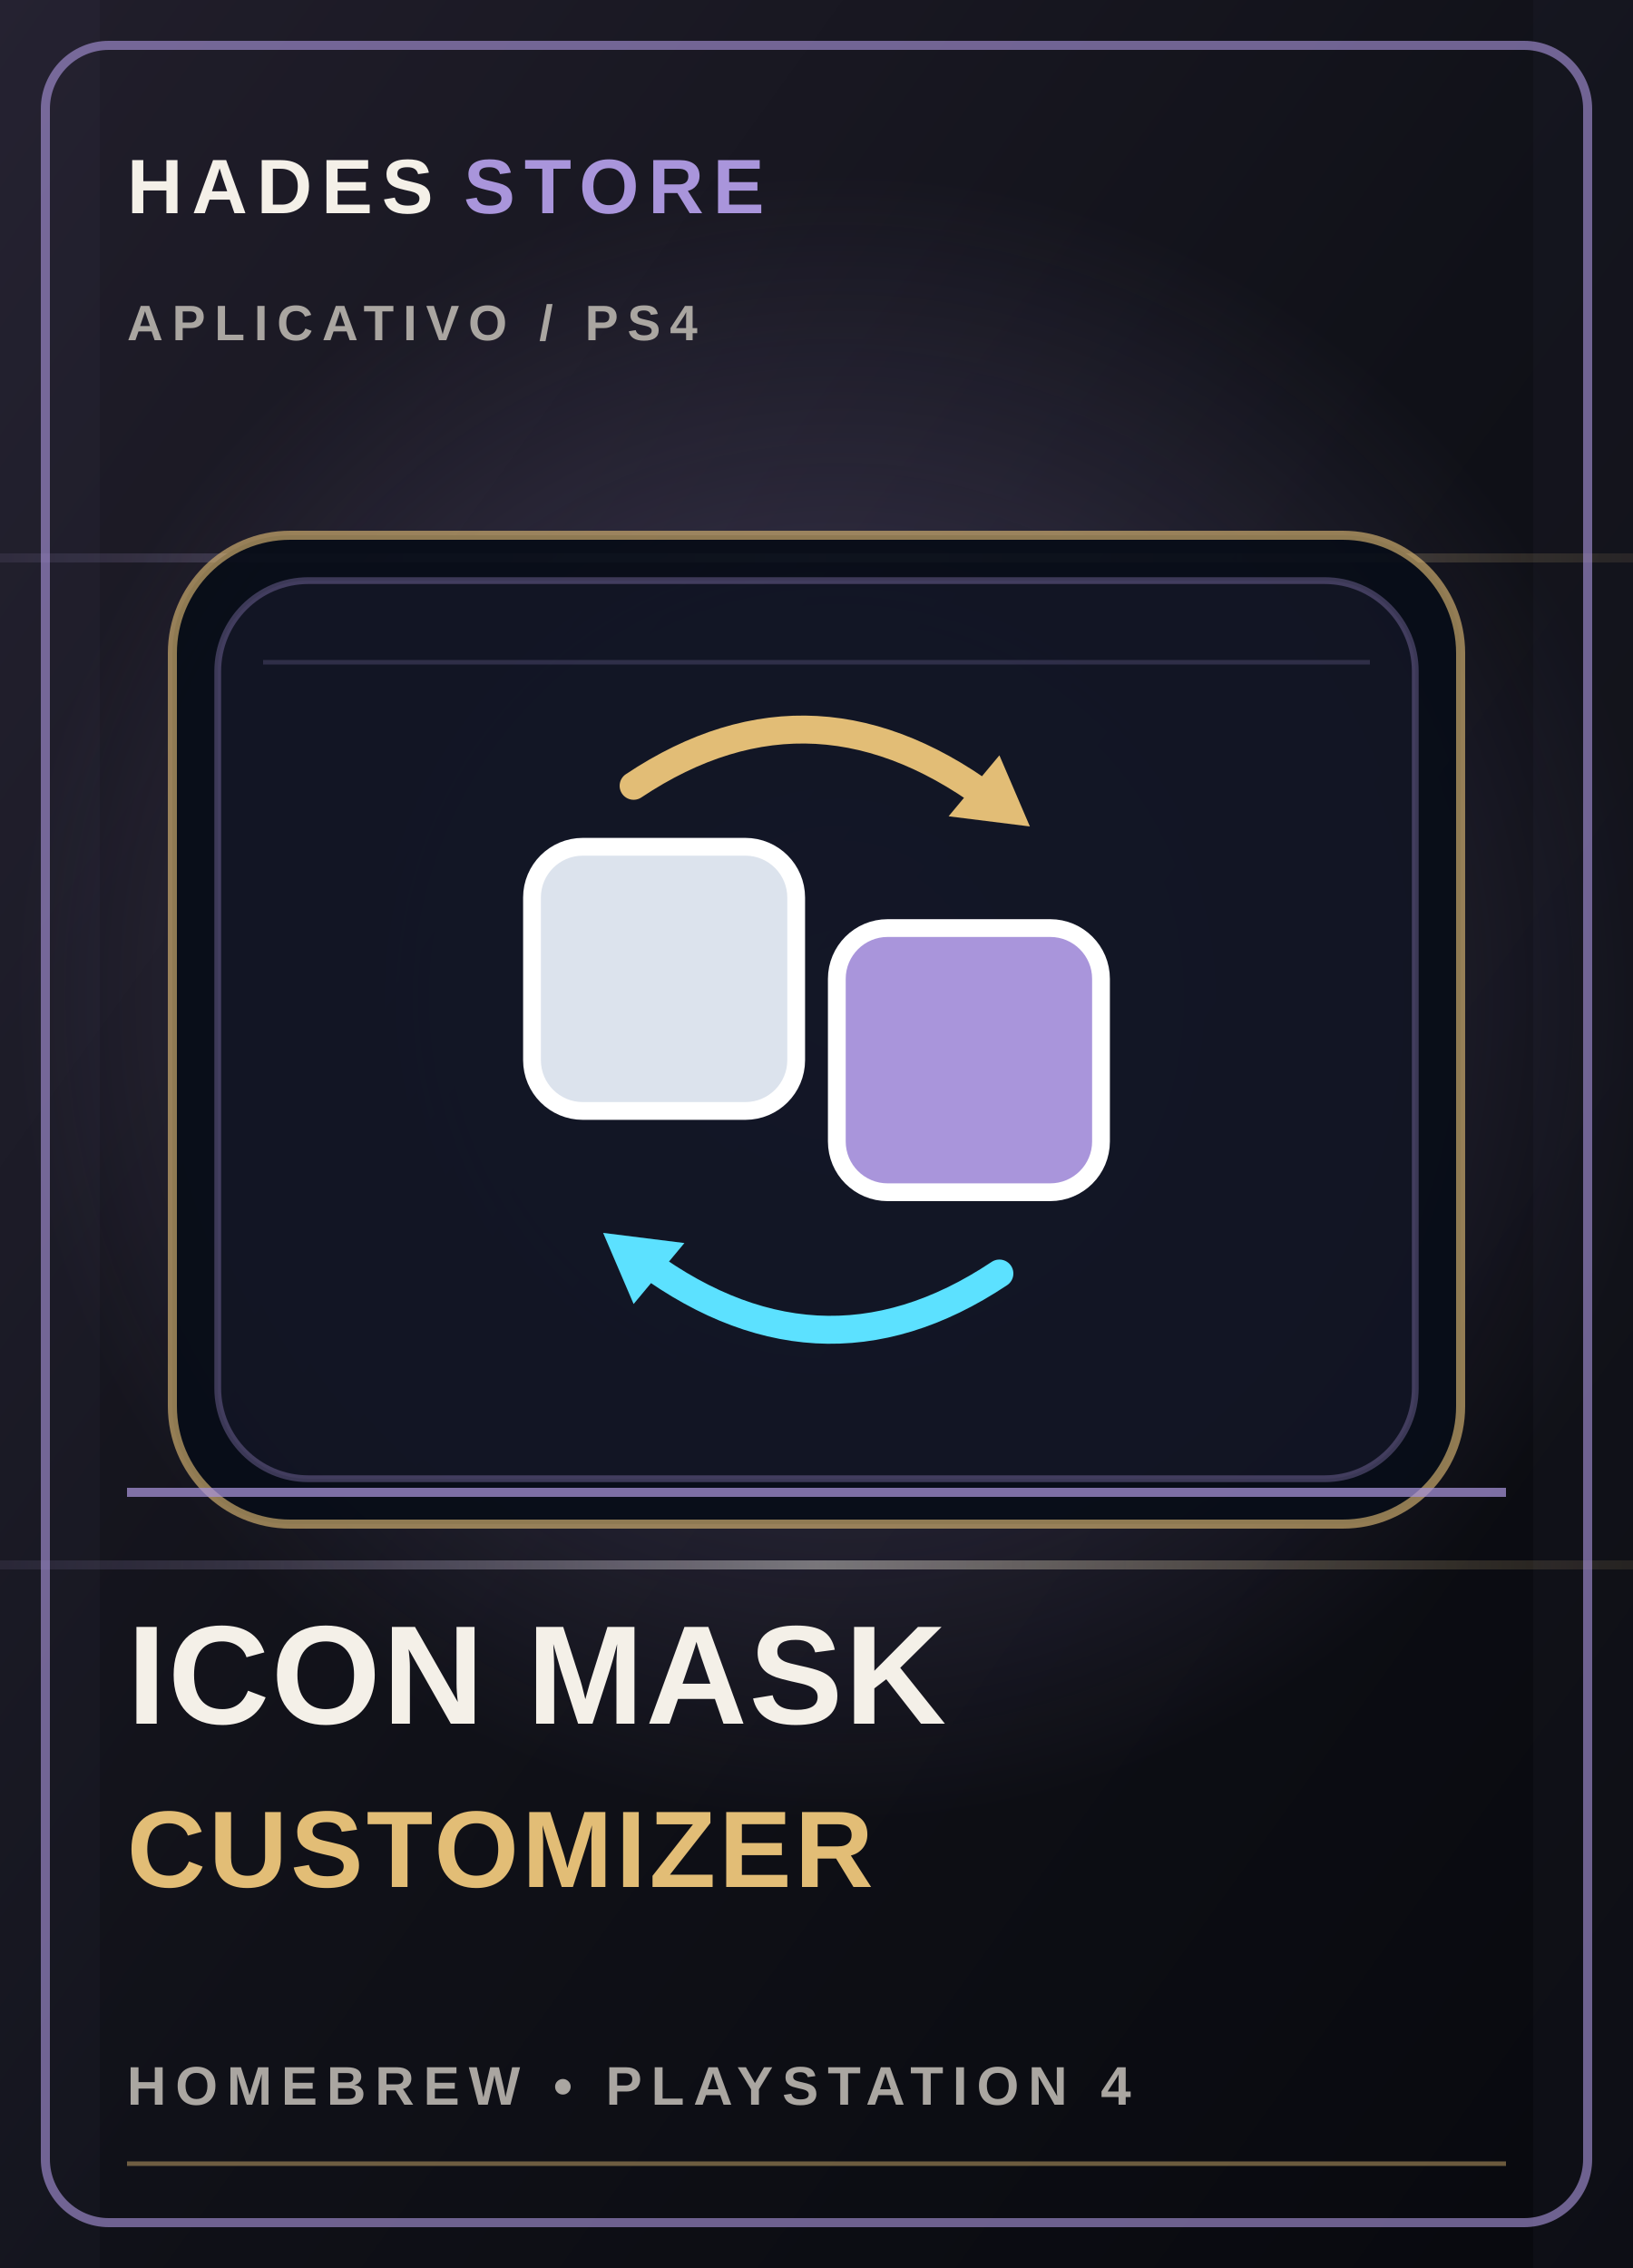
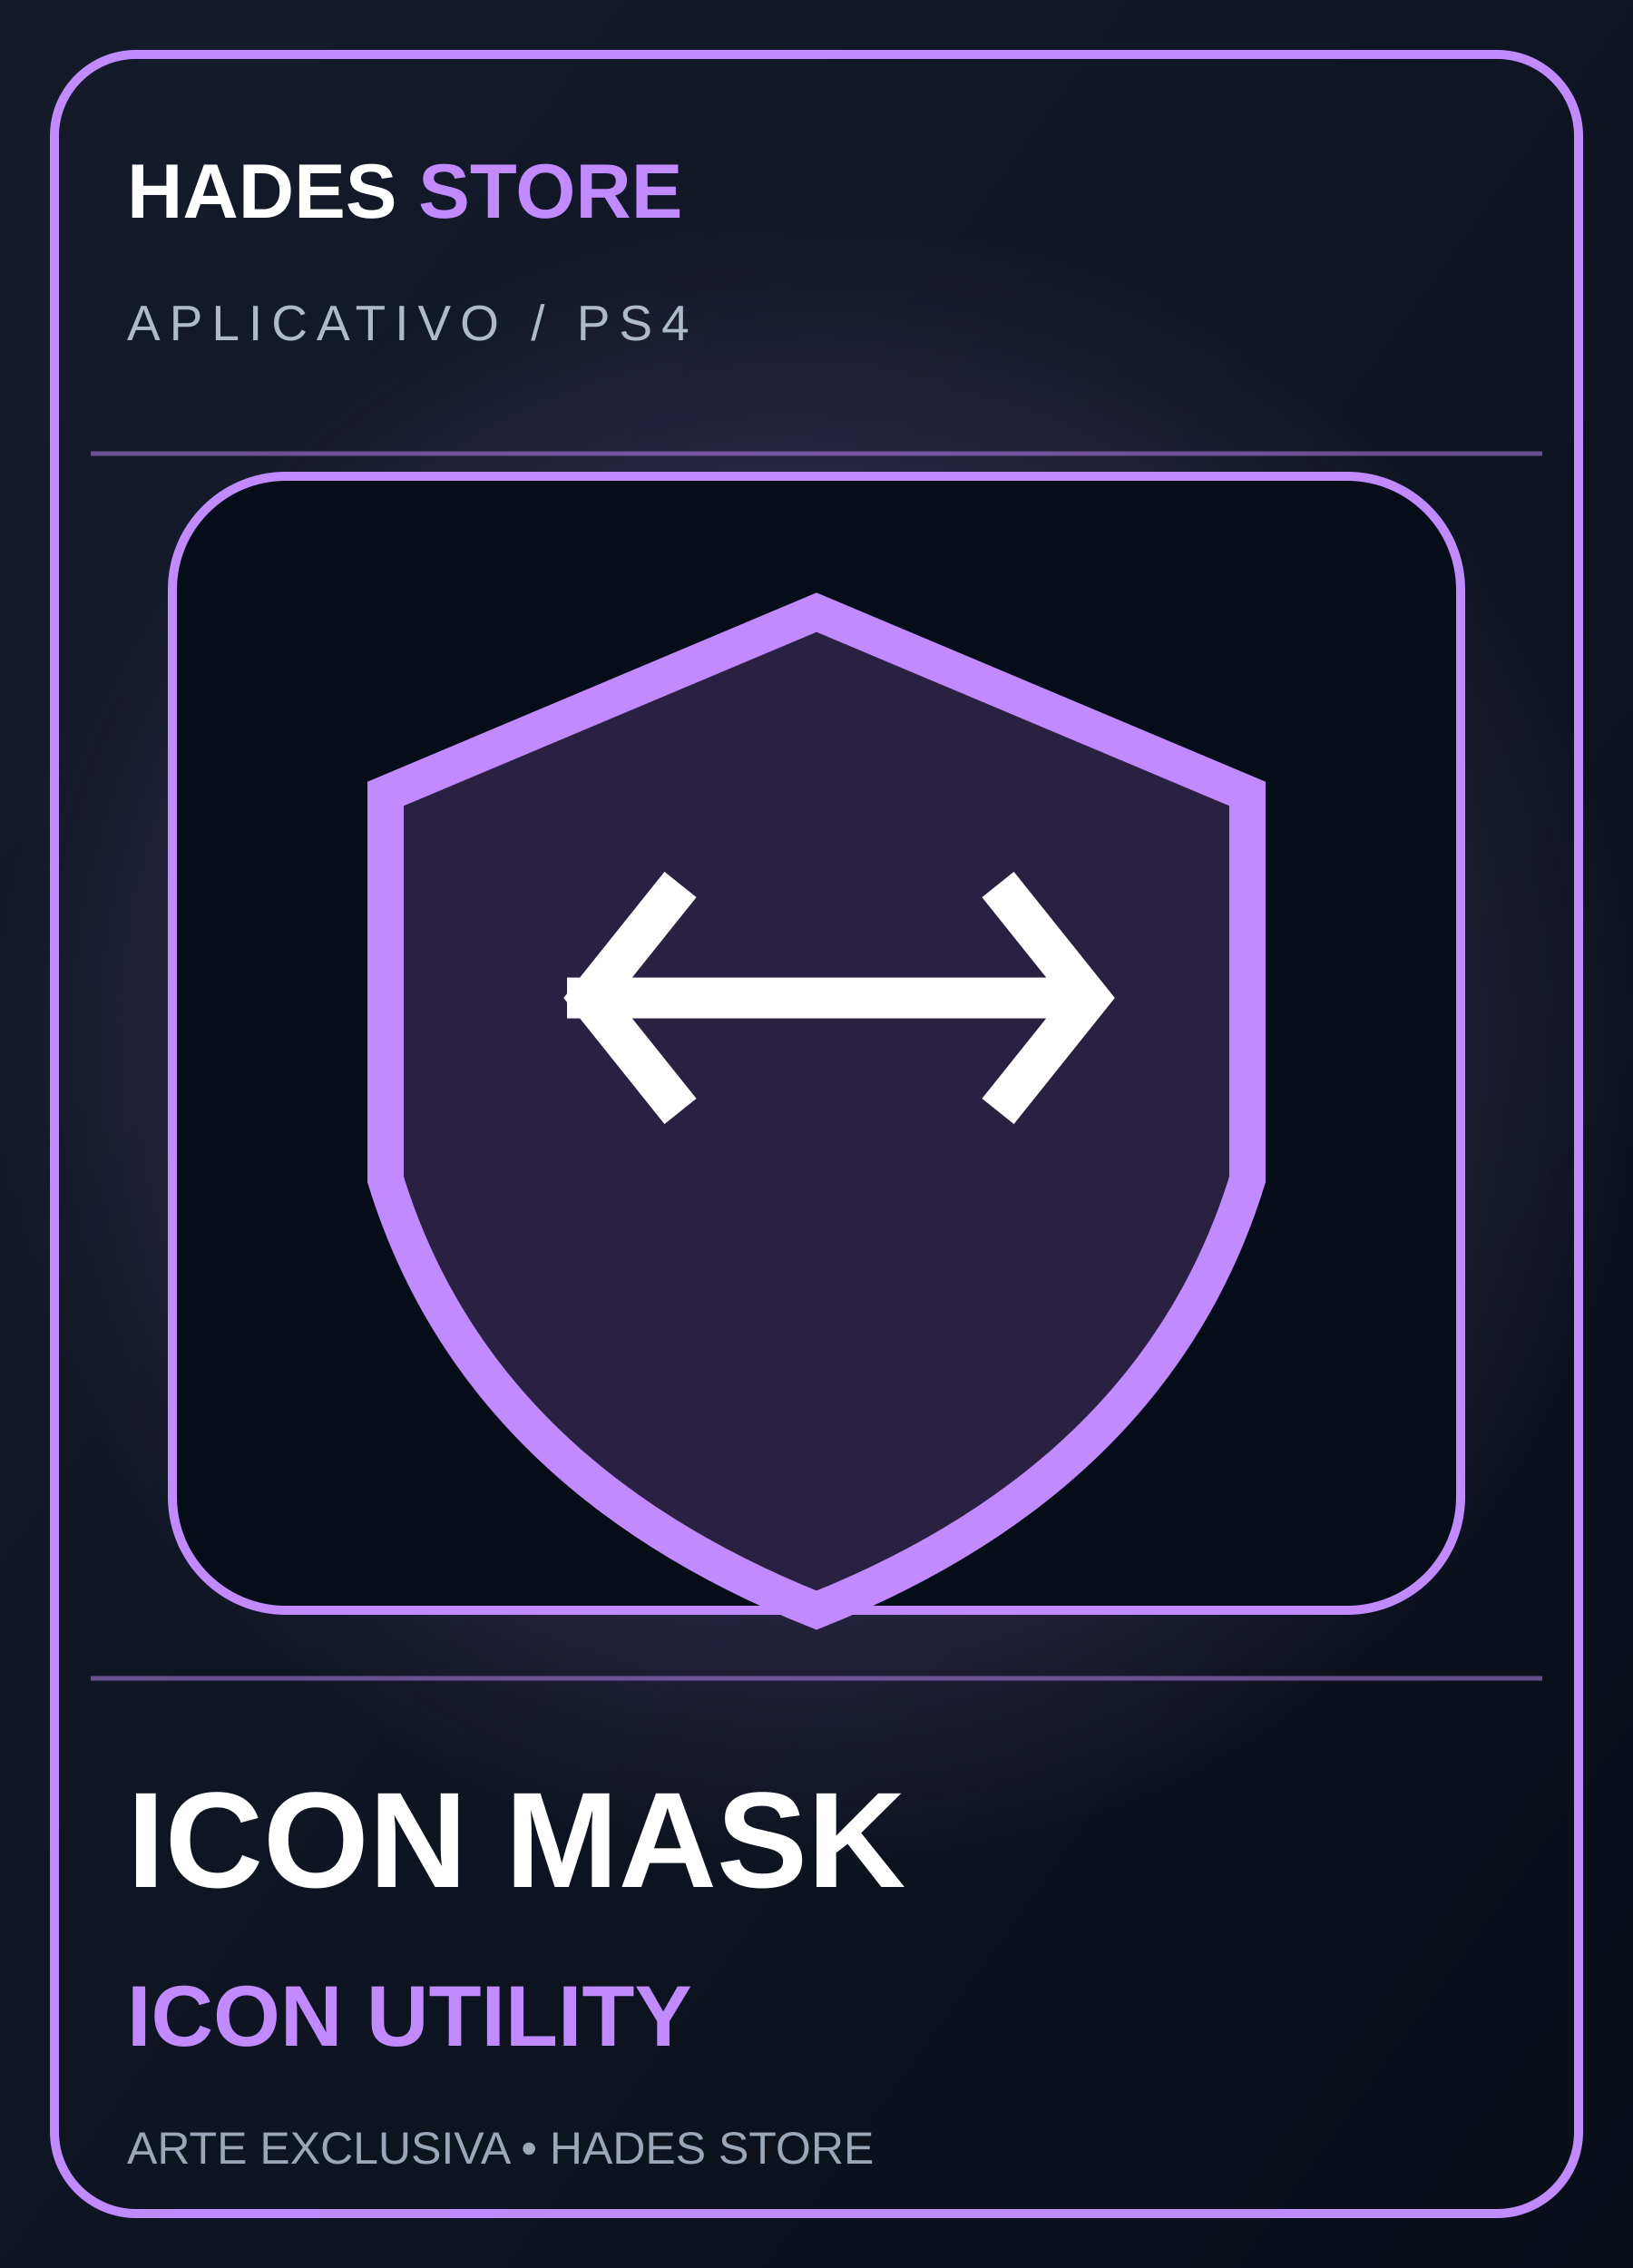
- <svg xmlns="http://www.w3.org/2000/svg" viewBox="0 0 360 500" role="img" aria-labelledby="title desc">
+ <svg xmlns="http://www.w3.org/2000/svg" viewBox="0 0 360 500" role="img" aria-label="ICON MASK ICON UTILITY">
  <defs>
-     <linearGradient id="bg-cover-13" x1="0" y1="0" x2="1" y2="1">
-       <stop stop-color="#211e2b" />
-       <stop offset=".52" stop-color="#101118" />
-       <stop offset="1" stop-color="#08090e" />
+     <linearGradient id="b" x2="1" y2="1">
+       <stop stop-color="#151b2b" />
+       <stop offset="1" stop-color="#090e19" />
    </linearGradient>
-     <radialGradient id="glow-cover-13">
-       <stop stop-color="#a995db" stop-opacity=".34" />
-       <stop offset="1" stop-color="#a995db" stop-opacity="0" />
+     <radialGradient id="g">
+       <stop stop-color="#c18aff" stop-opacity=".4" />
+       <stop offset="1" stop-color="#c18aff" stop-opacity="0" />
    </radialGradient>
-     <linearGradient id="foil-cover-13" x1="0" y1="0" x2="1" y2="0">
-       <stop stop-color="#a995db" stop-opacity=".1" />
-       <stop offset=".5" stop-color="#f4f0e8" stop-opacity=".42" />
-       <stop offset="1" stop-color="#e2bd76" stop-opacity=".1" />
-     </linearGradient>
  </defs>
-   <rect width="360" height="500" fill="url(#bg-cover-13)" />
-   <circle cx="185" cy="220" r="183" fill="url(#glow-cover-13)" />
-   <path d="M0 123h360M0 345h360" stroke="url(#foil-cover-13)" stroke-width="2" />
-   <path d="M0 0h22v500H0zm338 0h22v500h-22z" fill="#a995db" opacity=".035" />
-   <rect x="10" y="10" width="340" height="480" rx="14" fill="none" stroke="#a995db" stroke-opacity=".62" stroke-width="2" />
-   <text x="28" y="47" fill="#f4f0e8" font-family="Arial,sans-serif" font-size="17" font-weight="800" letter-spacing="2">HADES <tspan fill="#a995db">STORE</tspan>
+   <rect width="360" height="500" fill="url(#b)" />
+   <circle cx="180" cy="230" r="180" fill="url(#g)" />
+   <path d="M20 100h320M20 370h320" stroke="#c18aff" opacity=".5" />
+   <rect x="12" y="12" width="336" height="476" rx="18" fill="none" stroke="#c18aff" stroke-width="2" />
+   <text x="28" y="48" fill="#fff" font-family="Arial" font-size="17" font-weight="900">HADES <tspan fill="#c18aff">STORE</tspan>
  </text>
-   <text x="28" y="75" fill="#aaa6a1" font-family="Arial,sans-serif" font-size="11" font-weight="700" letter-spacing="2">APLICATIVO  /  PS4</text>
-   <rect x="38" y="118" width="284" height="218" rx="26" fill="#080d18" fill-opacity=".94" stroke="#e2bd76" stroke-opacity=".62" stroke-width="2" />
-   <rect x="48" y="128" width="264" height="198" rx="20" fill="#a995db" fill-opacity=".055" stroke="#a995db" stroke-opacity=".32" stroke-width="1.5" />
-   <path d="M58 146h244" stroke="#a995db" stroke-opacity=".2" stroke-width="1" />
-   <g color="#a995db" transform="translate(180 227) scale(1.12) translate(-180 -227)">
-     <g transform="translate(180, 227)">
-       <rect x="-56" y="-36" width="52" height="52" rx="10" fill="#dce3ed" stroke="#ffffff" stroke-width="3.5" />
-       <rect x="4" y="-20" width="52" height="52" rx="10" fill="#a995db" stroke="#ffffff" stroke-width="3.5" />
-       <path d="M-36,-48 Q0,-72 36,-44" fill="none" stroke="#e2bd76" stroke-width="5.5" stroke-linecap="round" />
-       <polygon points="42,-40 26,-42 36,-54" fill="#e2bd76" />
-       <path d="M36,48 Q0,72 -36,44" fill="none" stroke="#5ce1ff" stroke-width="5.5" stroke-linecap="round" />
-       <polygon points="-42,40 -26,42 -36,54" fill="#5ce1ff" />
-     </g>
-   </g>
-   <path d="M28 329h304" stroke="#a995db" stroke-opacity=".72" stroke-width="2" />
-   <text x="28" y="380" fill="#f4f0e8" font-family="Arial,sans-serif" font-size="31" font-weight="900" letter-spacing=".4">ICON MASK</text>
-   <text x="28" y="416" fill="#e2bd76" font-family="Arial,sans-serif" font-size="24" font-weight="800" letter-spacing=".7">CUSTOMIZER</text>
-   <text x="28" y="464" fill="#aaa6a1" font-family="Arial,sans-serif" font-size="12" font-weight="700" letter-spacing="2">HOMEBREW  •  PLAYSTATION 4</text>
-   <path d="M28 477h304" stroke="#e2bd76" stroke-opacity=".45" />
+   <text x="28" y="75" fill="#aeb9ca" font-family="Arial" font-size="11" letter-spacing="2">APLICATIVO / PS4</text>
+   <rect x="38" y="105" width="284" height="250" rx="25" fill="#070d18" stroke="#c18aff" stroke-width="2" />
+   <path d="M180 135 275 175v85q-20 65-95 95-75-30-95-95v-85Z" fill="#292042" stroke="#c18aff" stroke-width="8" />
+   <path d="M125 220h110m-85-25-20 25 20 25m70-50 20 25-20 25" fill="none" stroke="#fff" stroke-width="9" />
+   <text x="28" y="416" fill="#fff" font-family="Arial" font-size="30" font-weight="900">ICON MASK</text>
+   <text x="28" y="451" fill="#c18aff" font-family="Arial" font-size="19" font-weight="800">ICON UTILITY</text>
+   <text x="28" y="477" fill="#9ba7b9" font-family="Arial" font-size="10">ARTE EXCLUSIVA • HADES STORE</text>
</svg>
